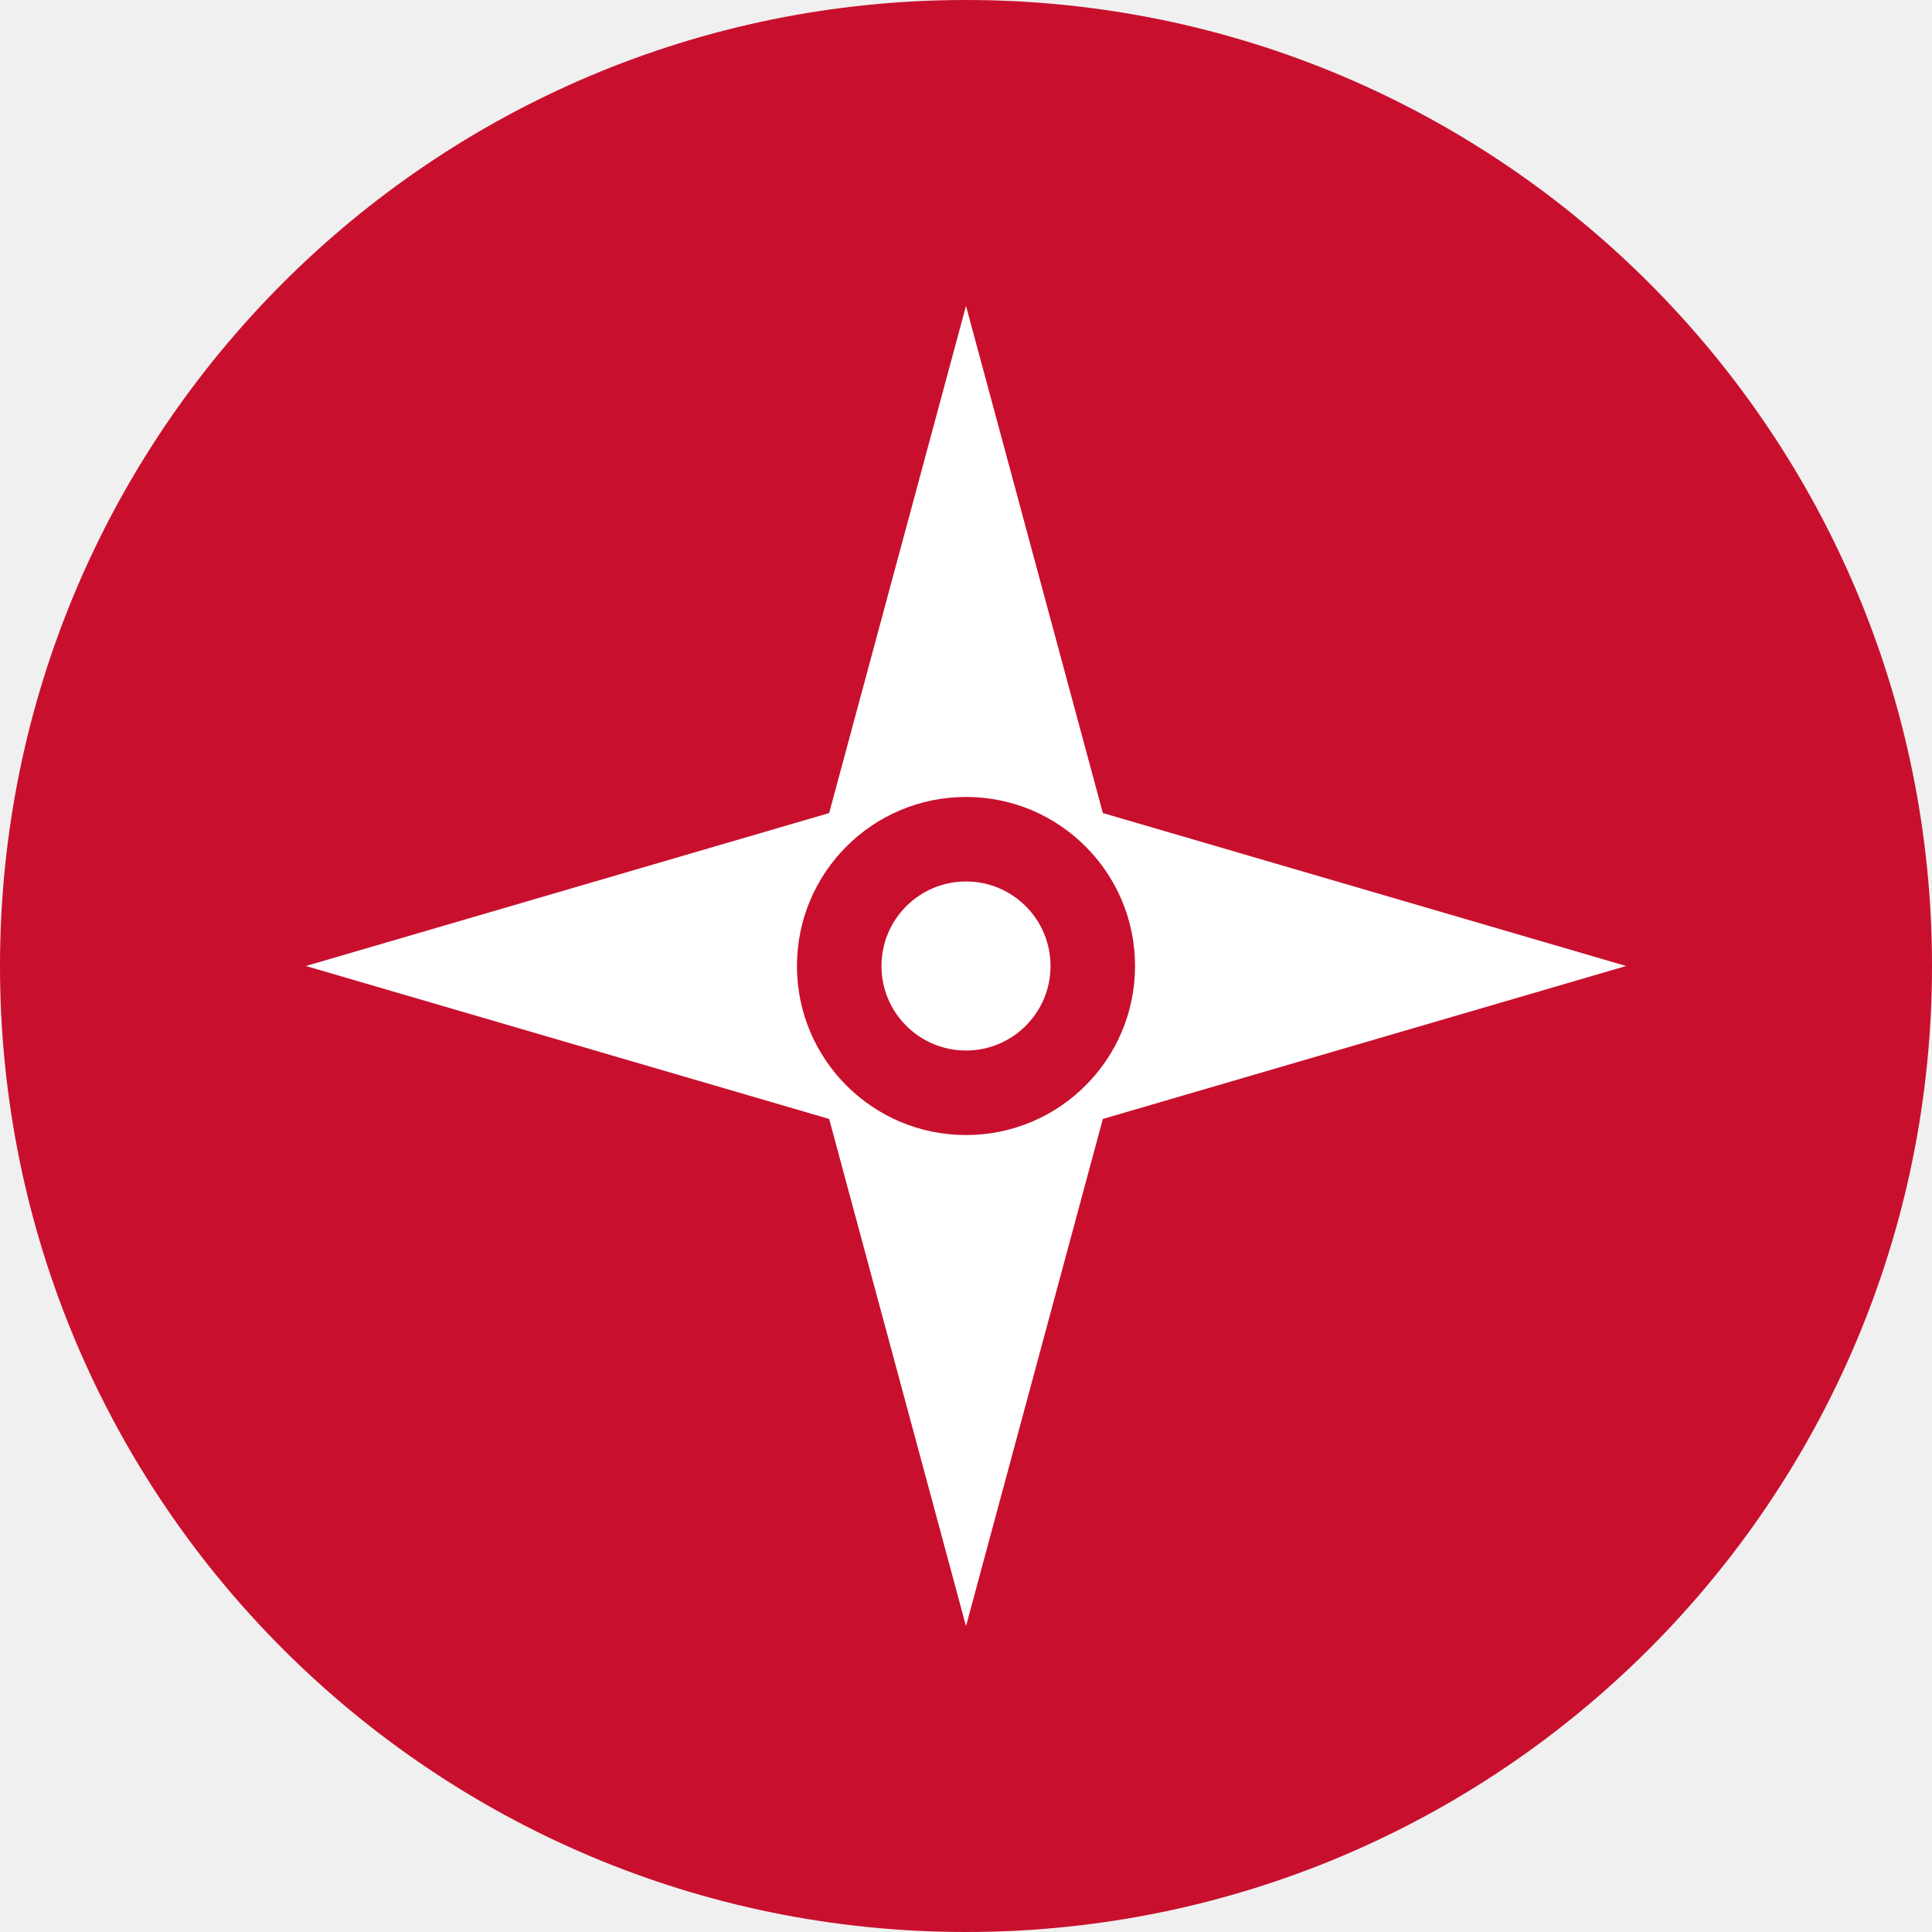
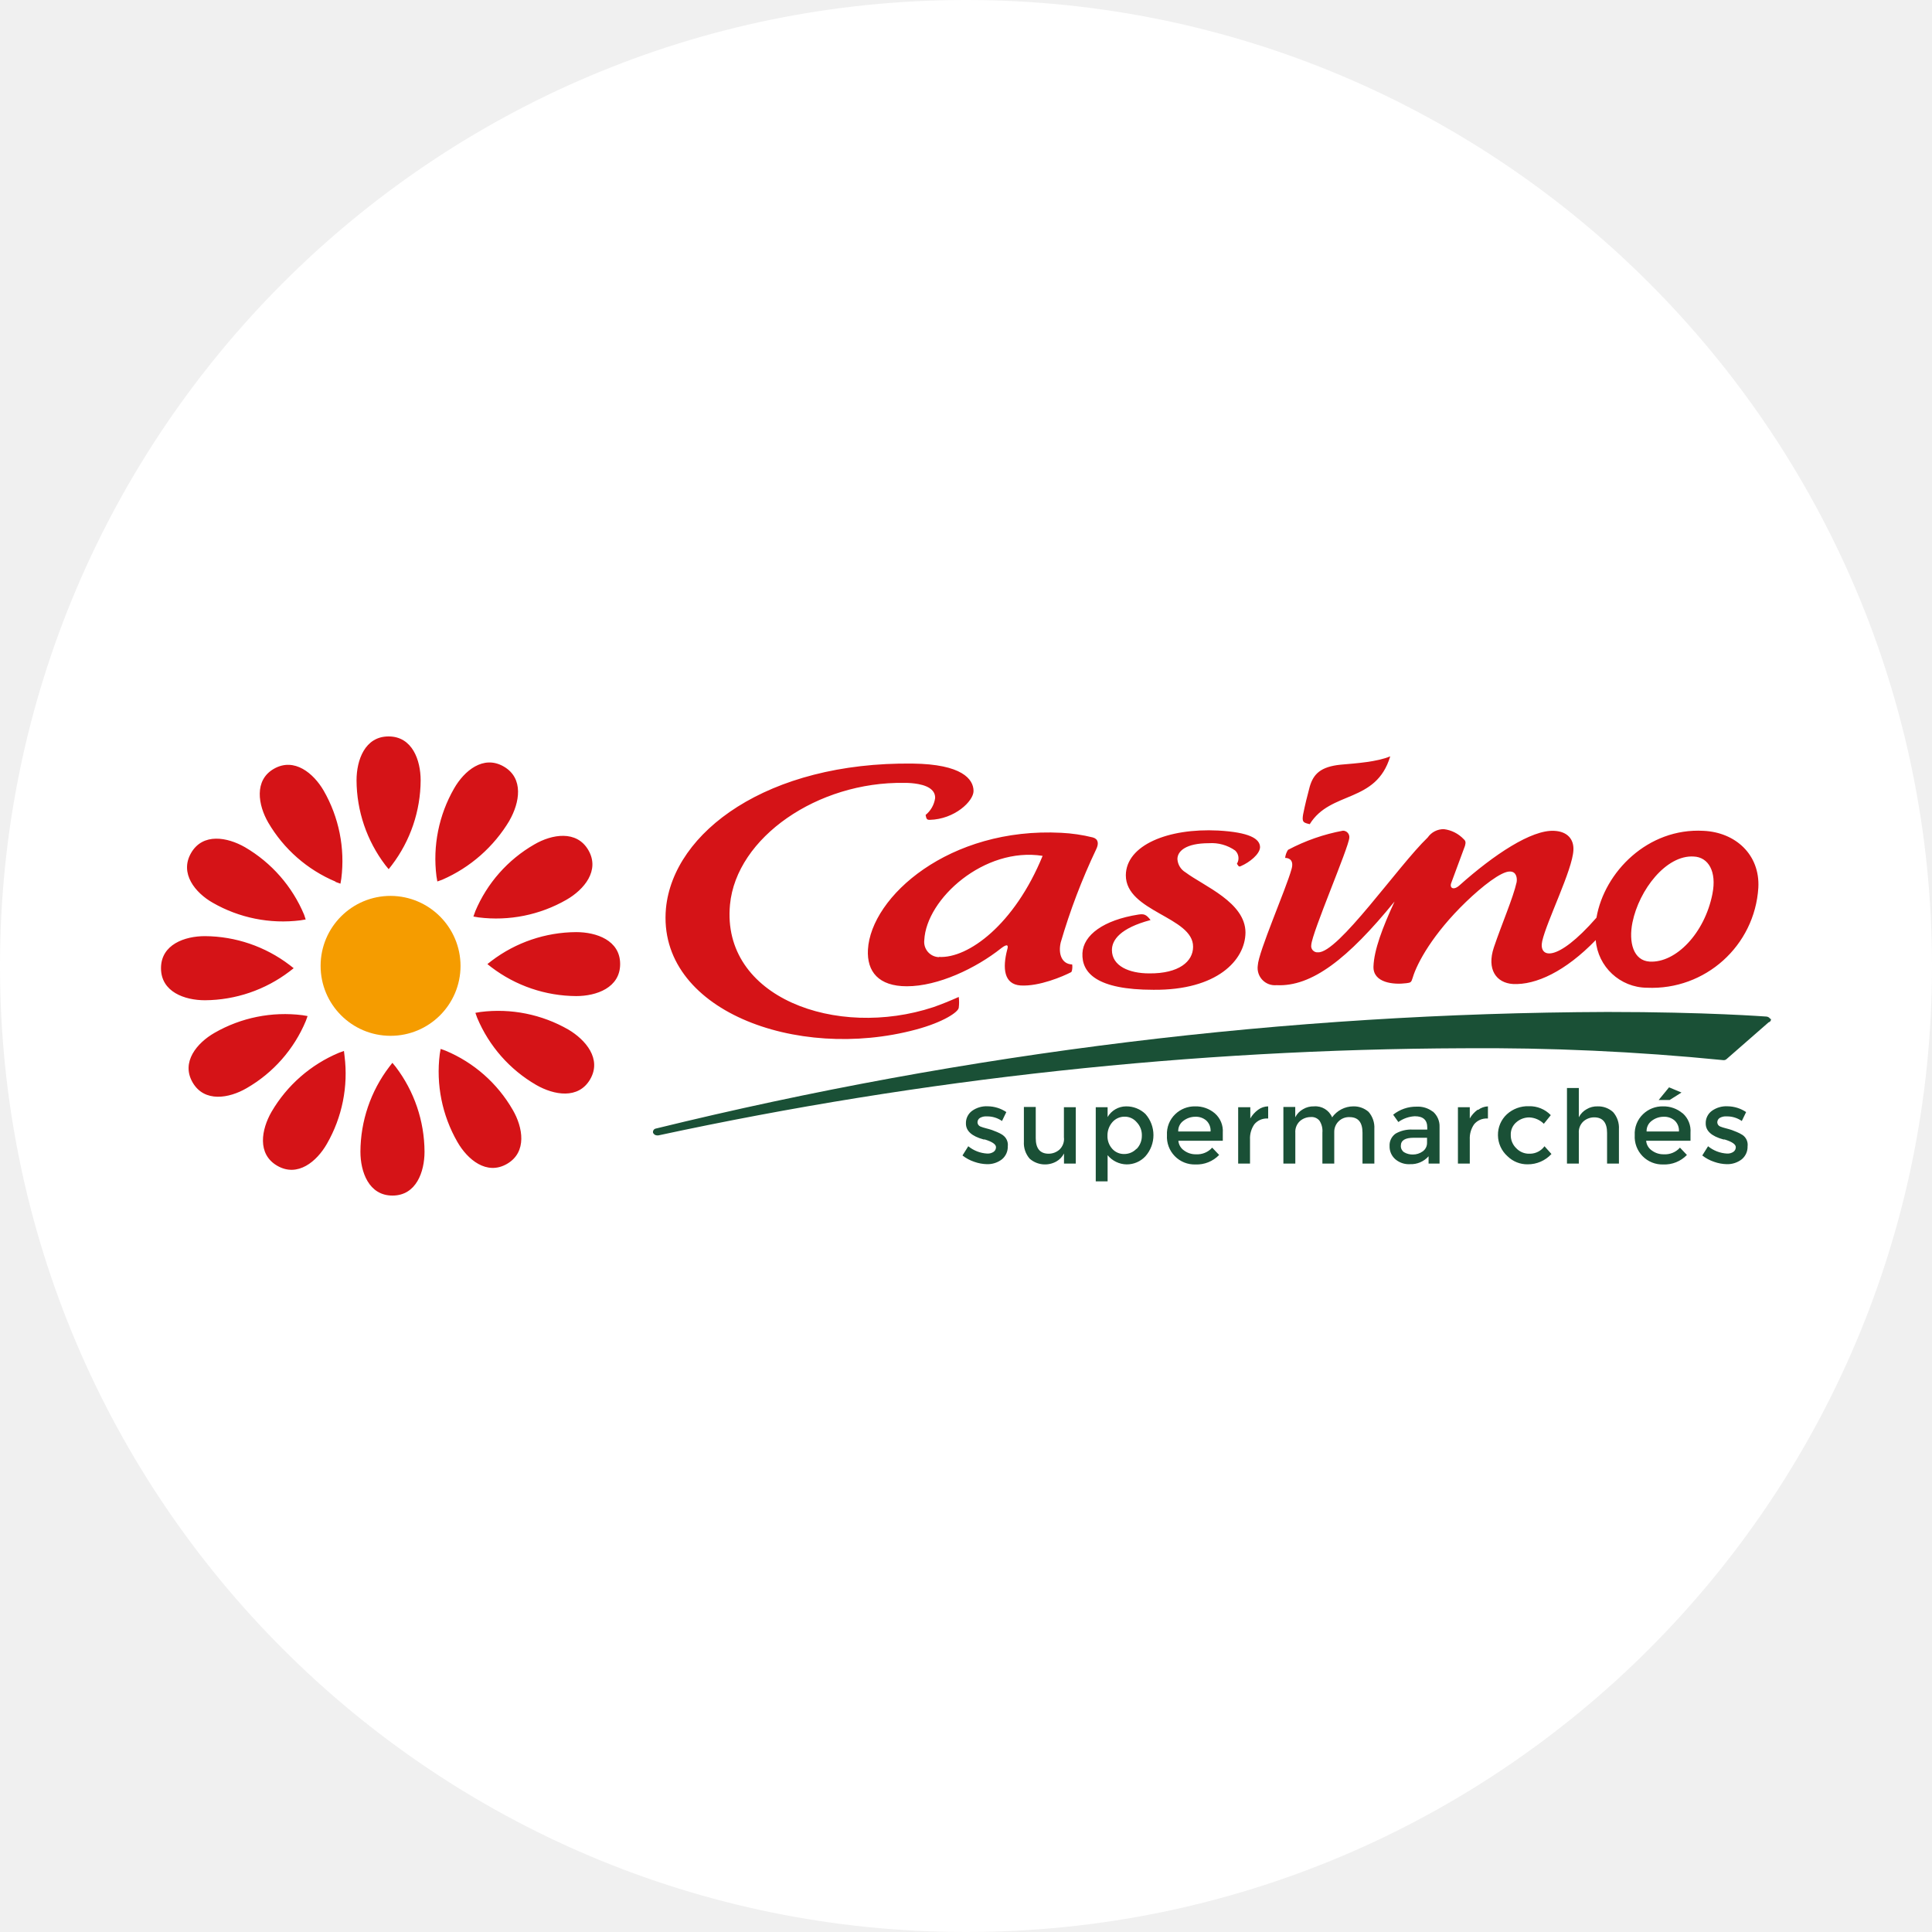
- <svg class="pin-mark" viewBox="0 0 24 24" width="22" height="22" aria-hidden="true">
-   <circle cx="12" cy="12" r="12" fill="#C8102E" />
-   <path d="M12 3.8 13.7 10.1 20.2 12 13.7 13.9 12 20.2 10.3 13.9 3.8 12 10.3 10.1Z" fill="#fff" />
-   <circle cx="12" cy="12" r="2.1" fill="#C8102E" />
-   <circle cx="12" cy="12" r="1.05" fill="#fff" />
+ <svg xmlns="http://www.w3.org/2000/svg" class="pin-mark" viewBox="0 0 24 24" width="22" height="22" aria-hidden="true">
+   <circle cx="12" cy="12" r="12" fill="#fff" />
+   <svg x="2.0" y="2.0" width="20.0" height="20.0" viewBox="0 0 220 78" preserveAspectRatio="xMidYMid meet">
+     <g>
+       <path d="M40.93,39a9.56,9.56,0,1,1-9.54-9.58A9.59,9.59,0,0,1,40.93,39Z" fill="#f59c00" />
+       <path d="M105.55,44.62c-13.25,4.38-29-1.3-27.8-14,.87-9.19,12-16.84,23.81-16.64a9.83,9.83,0,0,1,1.93.16c1.7.32,2.33,1.06,2.29,1.93a3.62,3.62,0,0,1-1.3,2.29l.08.35c.08.24.16.32.47.32,3.43-.08,6-2.56,6-3.94,0-1.62-1.58-3.67-8.32-3.75C82.88,11.1,70,20.69,69,31.13,67.74,45,86.82,52.07,103.14,47.69c3.75-1,5.84-2.41,5.87-3a5.78,5.78,0,0,0,0-1.46C107.84,43.75,106.69,44.22,105.55,44.62Zm51.1-25.08.32.08c2.84-4.61,9.07-2.8,11-9.27-1.77.75-4.57.95-6.78,1.14-2.72.28-3.71,1.26-4.22,3-.32,1.18-.67,2.6-.91,3.82C155.9,19.27,156.1,19.38,156.65,19.54Zm-9.5,5.68c.12.2.2.24.43.12,1.18-.51,2.56-1.62,2.6-2.56,0-1.18-1.46-2.05-5.72-2.29-6.86-.35-12.58,2-12.62,6.11,0,5,9.23,5.68,9.19,9.78,0,2-1.93,3.67-6,3.63-2.72,0-5.09-1-5.09-3.19,0-1.38,1.14-3,5.28-4.1-.59-.75-.87-.87-1.66-.75-4.77.75-7.53,2.8-7.65,5.28-.12,2.72,2,5,9.7,5,8.71.08,12.54-4.06,12.58-7.81,0-4.14-5.68-6.35-8.2-8.24a2.26,2.26,0,0,1-1.1-1.81c0-1.1,1.18-2.17,4.3-2.17a5.57,5.57,0,0,1,3.59,1,1.44,1.44,0,0,1,.24,1.81ZM122.94,35.79a85.33,85.33,0,0,1,4.85-12.74c.39-.79.28-1.42-.47-1.62a22.47,22.47,0,0,0-4.3-.63C107.72,20,97,29.52,96.6,36.77c-.16,3,1.46,5,5.32,5,4.26,0,9.42-2.44,12.89-5.2.87-.67,1-.39.83.16-.67,2.56-.47,4.77,1.81,4.93,2.56.16,5.84-1.26,6.9-1.81.08,0,.24-.39.16-1.06C123.09,38.74,122.58,37.36,122.94,35.79Zm-16.64,2a2.08,2.08,0,0,1-2-2.33c.28-5.64,8.2-12.77,16.17-11.51C116.63,33.34,110.28,38,106.3,37.76ZM210.78,20.53c-7.61-.43-13.56,5.64-14.63,11.87-5.52,6.31-7.93,5.48-7.41,3.19.63-2.76,4.14-9.74,4.26-12.42.08-1.46-.79-2.56-2.64-2.64-3.08-.16-8.2,3.23-12.93,7.45-.83.75-1.42.35-1.1-.39.75-2,1.14-3.08,1.85-5,.12-.43.12-.67-.16-.91a4.48,4.48,0,0,0-2.72-1.38,2.64,2.64,0,0,0-2.21,1.14c-4.06,3.9-12.26,15.85-15,15.69a.85.85,0,0,1-.91-1c.08-1.66,5.13-13.33,5.2-14.67a.87.87,0,0,0-.87-.95A26.18,26.18,0,0,0,154,23.13a2.5,2.5,0,0,0-.39,1.1c.59,0,1.22.35.87,1.54-.75,2.72-4.53,11.32-4.61,13.17a2.36,2.36,0,0,0,2.56,2.68c4.81.24,9.74-3.59,16.13-11.43-1.66,3.59-2.8,6.62-2.88,8.87s2.76,2.52,4.49,2.29c.59-.08.67-.08.87-.75.59-2,2.76-6,7.29-10.37,2.17-2.09,4.81-4.18,6-4.14.91,0,1,.95.91,1.46-.47,2.13-2.05,5.76-3.11,8.91-1,3,.32,4.85,2.6,5,3.15.16,7.18-1.73,11.32-6a7.08,7.08,0,0,0,7,6.51A14.59,14.59,0,0,0,218.27,28.3C218.51,23.8,215.16,20.73,210.78,20.53Zm1.22,8.6c-1.06,5.4-5,9.46-8.56,9.27-2.25-.12-2.92-2.64-2.37-5.36.91-4.46,4.61-9.23,8.36-9C211.45,24.12,212.6,26.09,212,29.12ZM17.58,39.73l.55-.43-.55-.43A19.29,19.29,0,0,0,6,34.92c-2.76,0-6,1.14-6,4.38s3.23,4.38,6,4.38A19.29,19.29,0,0,0,17.58,39.73Zm2.21,6.78.24-.67-.71-.12a19.28,19.28,0,0,0-12,2.41c-2.41,1.38-4.61,4-3,6.78s5,2.17,7.37.79A19.08,19.08,0,0,0,19.79,46.51Zm4.06-19,.67.24.12-.71a19.28,19.28,0,0,0-2.41-12c-1.38-2.37-4-4.57-6.78-3s-2.17,5-.79,7.37A19.34,19.34,0,0,0,23.85,27.47Zm19.08,4.06-.24.67.71.12a19.28,19.28,0,0,0,12-2.41c2.41-1.38,4.61-4,3-6.78s-5-2.17-7.37-.79A19.08,19.08,0,0,0,42.94,31.53ZM25,50.61l-.67.24a19.32,19.32,0,0,0-9.23,8.08c-1.38,2.41-2,5.76.79,7.37s5.4-.59,6.78-3a19.25,19.25,0,0,0,2.41-12ZM7.06,30.35a19.25,19.25,0,0,0,12,2.41l.71-.12L19.56,32a19.32,19.32,0,0,0-8.08-9.23c-2.41-1.38-5.76-2-7.37.79S4.69,29,7.06,30.35ZM55.67,47.69a19.25,19.25,0,0,0-12-2.41l-.71.12.24.67a19.14,19.14,0,0,0,8.08,9.19c2.41,1.38,5.76,2,7.37-.79S58,49.07,55.67,47.69ZM31.11,25.77l.43-.55a19.29,19.29,0,0,0,3.94-11.59c0-2.76-1.14-6-4.38-6s-4.38,3.23-4.38,6a19.29,19.29,0,0,0,3.94,11.59Zm7.77,24.8-.67-.24-.12.71a19.28,19.28,0,0,0,2.41,12c1.38,2.41,4,4.61,6.78,3s2.17-5,.79-7.37A19.08,19.08,0,0,0,38.88,50.57Zm17.86-16.2a19.29,19.29,0,0,0-11.59,3.94l-.55.43.55.43a19.29,19.29,0,0,0,11.59,3.94c2.76,0,6-1.14,6-4.38S59.5,34.37,56.74,34.37ZM31.62,52.23l-.43.55a19.29,19.29,0,0,0-3.94,11.59c0,2.76,1.14,6,4.38,6s4.38-3.23,4.38-6a19.29,19.29,0,0,0-3.94-11.59Zm16-33.12c1.38-2.41,2-5.76-.79-7.37s-5.4.59-6.78,3a19.25,19.25,0,0,0-2.41,12l.12.71.67-.24A20,20,0,0,0,47.63,19.11Z" fill="#d51317" />
+       <path d="M149.91,58.65a3.83,3.83,0,0,0-1.06,1.18V58.3h-1.66V66h1.62V62.72a3.37,3.37,0,0,1,.59-2.09,2.19,2.19,0,0,1,1.81-.79h.08V58.18A2.34,2.34,0,0,0,149.91,58.65Zm13-.47a3.57,3.57,0,0,0-2.88,1.5,2.47,2.47,0,0,0-2.48-1.5,2.75,2.75,0,0,0-1.5.39,2.61,2.61,0,0,0-1.06,1.1V58.26h-1.62V66H155V61.81a2,2,0,0,1,.63-1.62,2.24,2.24,0,0,1,1.46-.55,1.38,1.38,0,0,1,1.22.51,2.57,2.57,0,0,1,.39,1.62V66h1.62v-4.3a2,2,0,0,1,2.09-2.05q1.77,0,1.77,2.13V66h1.62V61.26a3.25,3.25,0,0,0-.79-2.33A3.07,3.07,0,0,0,162.88,58.18ZM144,59.13a4,4,0,0,0-2.68-.95,3.81,3.81,0,0,0-2.72,1.06,3.69,3.69,0,0,0-1.14,2.88,3.78,3.78,0,0,0,3.9,4,4.25,4.25,0,0,0,3.23-1.3l-.95-1a2.74,2.74,0,0,1-2.21.91,2.63,2.63,0,0,1-1.62-.51,1.79,1.79,0,0,1-.79-1.34h6.07v-1.1A3.21,3.21,0,0,0,144,59.13Zm-5,2.48a1.71,1.71,0,0,1,.71-1.46,2.67,2.67,0,0,1,1.62-.55,2.16,2.16,0,0,1,1.5.51,1.87,1.87,0,0,1,.59,1.5H139Zm-24,.47a4.64,4.64,0,0,0-.75-.39c-.24-.08-.47-.2-.71-.28s-.51-.16-.83-.24a5.71,5.71,0,0,1-.75-.24.64.64,0,0,1-.39-.55.71.71,0,0,1,.35-.63,1.69,1.69,0,0,1,.95-.2,3.5,3.5,0,0,1,2.05.63l.59-1.22a4.64,4.64,0,0,0-2.52-.79,3.38,3.38,0,0,0-2.17.63,2.06,2.06,0,0,0-.83,1.73c0,1,.79,1.73,2.41,2.17,0,0,.08,0,.16,0q1.54.47,1.54,1.06a.77.77,0,0,1-.32.63,1.42,1.42,0,0,1-.87.24,4.47,4.47,0,0,1-2.6-1l-.79,1.26a5.29,5.29,0,0,0,1.62.87,5.57,5.57,0,0,0,1.73.32,3.2,3.2,0,0,0,2.05-.67,2.22,2.22,0,0,0,.79-1.77A1.62,1.62,0,0,0,115,62.09Zm101.09,0a4.64,4.64,0,0,0-.75-.39c-.24-.08-.47-.2-.71-.28s-.51-.16-.83-.24a5.71,5.71,0,0,1-.75-.24.64.64,0,0,1-.39-.55.71.71,0,0,1,.35-.63,1.69,1.69,0,0,1,.95-.2,3.5,3.5,0,0,1,2.05.63l.59-1.22a4.64,4.64,0,0,0-2.52-.79,3.38,3.38,0,0,0-2.17.63,2.06,2.06,0,0,0-.83,1.73c0,1,.79,1.73,2.41,2.17,0,0,.08,0,.16,0q1.54.47,1.54,1.06a.77.77,0,0,1-.32.63,1.42,1.42,0,0,1-.87.24,4.47,4.47,0,0,1-2.6-1l-.79,1.26a5.29,5.29,0,0,0,1.62.87,5.57,5.57,0,0,0,1.73.32,3.2,3.2,0,0,0,2.05-.67,2.22,2.22,0,0,0,.79-1.77A1.62,1.62,0,0,0,216.11,62.09Zm-84.22-3.9a2.93,2.93,0,0,0-2.52,1.46V58.3h-1.62V68.43h1.62V64.85a3.43,3.43,0,0,0,2.6,1.26,3.47,3.47,0,0,0,2.56-1.1,4.36,4.36,0,0,0,0-5.8A3.76,3.76,0,0,0,131.89,58.18Zm1.42,5.8a2.27,2.27,0,0,1-1.66.71A2.12,2.12,0,0,1,130,64a2.57,2.57,0,0,1-.67-1.81,2.74,2.74,0,0,1,.67-1.85,2.18,2.18,0,0,1,1.66-.75,2.11,2.11,0,0,1,1.66.75,2.53,2.53,0,0,1,.71,1.85A2.55,2.55,0,0,1,133.31,64Zm-9.9-1.5a2,2,0,0,1-.63,1.62,2.24,2.24,0,0,1-1.46.55q-1.77,0-1.77-2.13V58.26h-1.62V63a3.25,3.25,0,0,0,.79,2.33,3.18,3.18,0,0,0,3.63.39,2.61,2.61,0,0,0,1.06-1.1V66H125V58.3h-1.62v4.18Zm84.53-3.35a4,4,0,0,0-2.68-.95,3.81,3.81,0,0,0-2.72,1.06,3.69,3.69,0,0,0-1.14,2.88,3.78,3.78,0,0,0,3.9,4,4.25,4.25,0,0,0,3.23-1.3l-.95-1a2.74,2.74,0,0,1-2.21.91,2.63,2.63,0,0,1-1.62-.51,1.79,1.79,0,0,1-.79-1.34H209v-1.1A3.21,3.21,0,0,0,207.94,59.13ZM203,61.61a1.71,1.71,0,0,1,.71-1.46,2.67,2.67,0,0,1,1.62-.55,2.16,2.16,0,0,1,1.5.51,1.87,1.87,0,0,1,.59,1.5H203Zm-6.7-3.43a2.75,2.75,0,0,0-1.5.39,2.61,2.61,0,0,0-1.06,1.1v-4h-1.62V66h1.62V61.85a2,2,0,0,1,.63-1.62,2.24,2.24,0,0,1,1.46-.55q1.77,0,1.77,2.13V66h1.62V61.3a3.25,3.25,0,0,0-.79-2.33A3,3,0,0,0,196.31,58.18Zm11.47-1.89-1.7-.71-1.42,1.73h1.5Zm-34,2.6a3.35,3.35,0,0,0-2.21-.67,5,5,0,0,0-3.19,1.1l.71,1a4.19,4.19,0,0,1,2.25-.79c1.14,0,1.7.51,1.7,1.54v.28H171a4.26,4.26,0,0,0-2.29.55,1.94,1.94,0,0,0-.83,1.7,2.3,2.3,0,0,0,.79,1.81,2.83,2.83,0,0,0,2,.67A3.21,3.21,0,0,0,173.21,65v1h1.5V61A2.64,2.64,0,0,0,173.8,58.89ZM173,63.15a1.41,1.41,0,0,1-.59,1.18,2.27,2.27,0,0,1-1.34.43,2.24,2.24,0,0,1-1.22-.32,1,1,0,0,1-.43-.87c0-.75.59-1.1,1.77-1.1H173Zm14,1.5a2.38,2.38,0,0,1-1.81-.75,2.44,2.44,0,0,1-.75-1.81,2.16,2.16,0,0,1,.75-1.73,2.68,2.68,0,0,1,1.77-.67,3,3,0,0,1,2,.87l.95-1.18a4,4,0,0,0-3-1.22,4.24,4.24,0,0,0-3,1.1,3.81,3.81,0,0,0-1.22,2.88A3.89,3.89,0,0,0,184,65a3.84,3.84,0,0,0,2.76,1.1A4.37,4.37,0,0,0,190,64.69l-.95-1.06A2.47,2.47,0,0,1,187.09,64.65Zm-7.1-6a3.83,3.83,0,0,0-1.06,1.18V58.3h-1.62V66h1.62V62.72a3.37,3.37,0,0,1,.59-2.09,2.19,2.19,0,0,1,1.81-.79h.08V58.18A2.36,2.36,0,0,0,180,58.65Zm40-12.42a.69.69,0,0,0-.51-.32c-.08,0-8.12-.63-21.76-.63a554.68,554.68,0,0,0-130,15.93.48.48,0,0,0-.39.59.62.62,0,0,0,.55.35h.16a531.69,531.69,0,0,1,110-11.91,330.84,330.84,0,0,1,35.49,1.62.58.58,0,0,0,.51-.16l5.72-5A.43.43,0,0,0,220,46.24Z" fill="#1a5036" />
+     </g>
+   </svg>
</svg>
